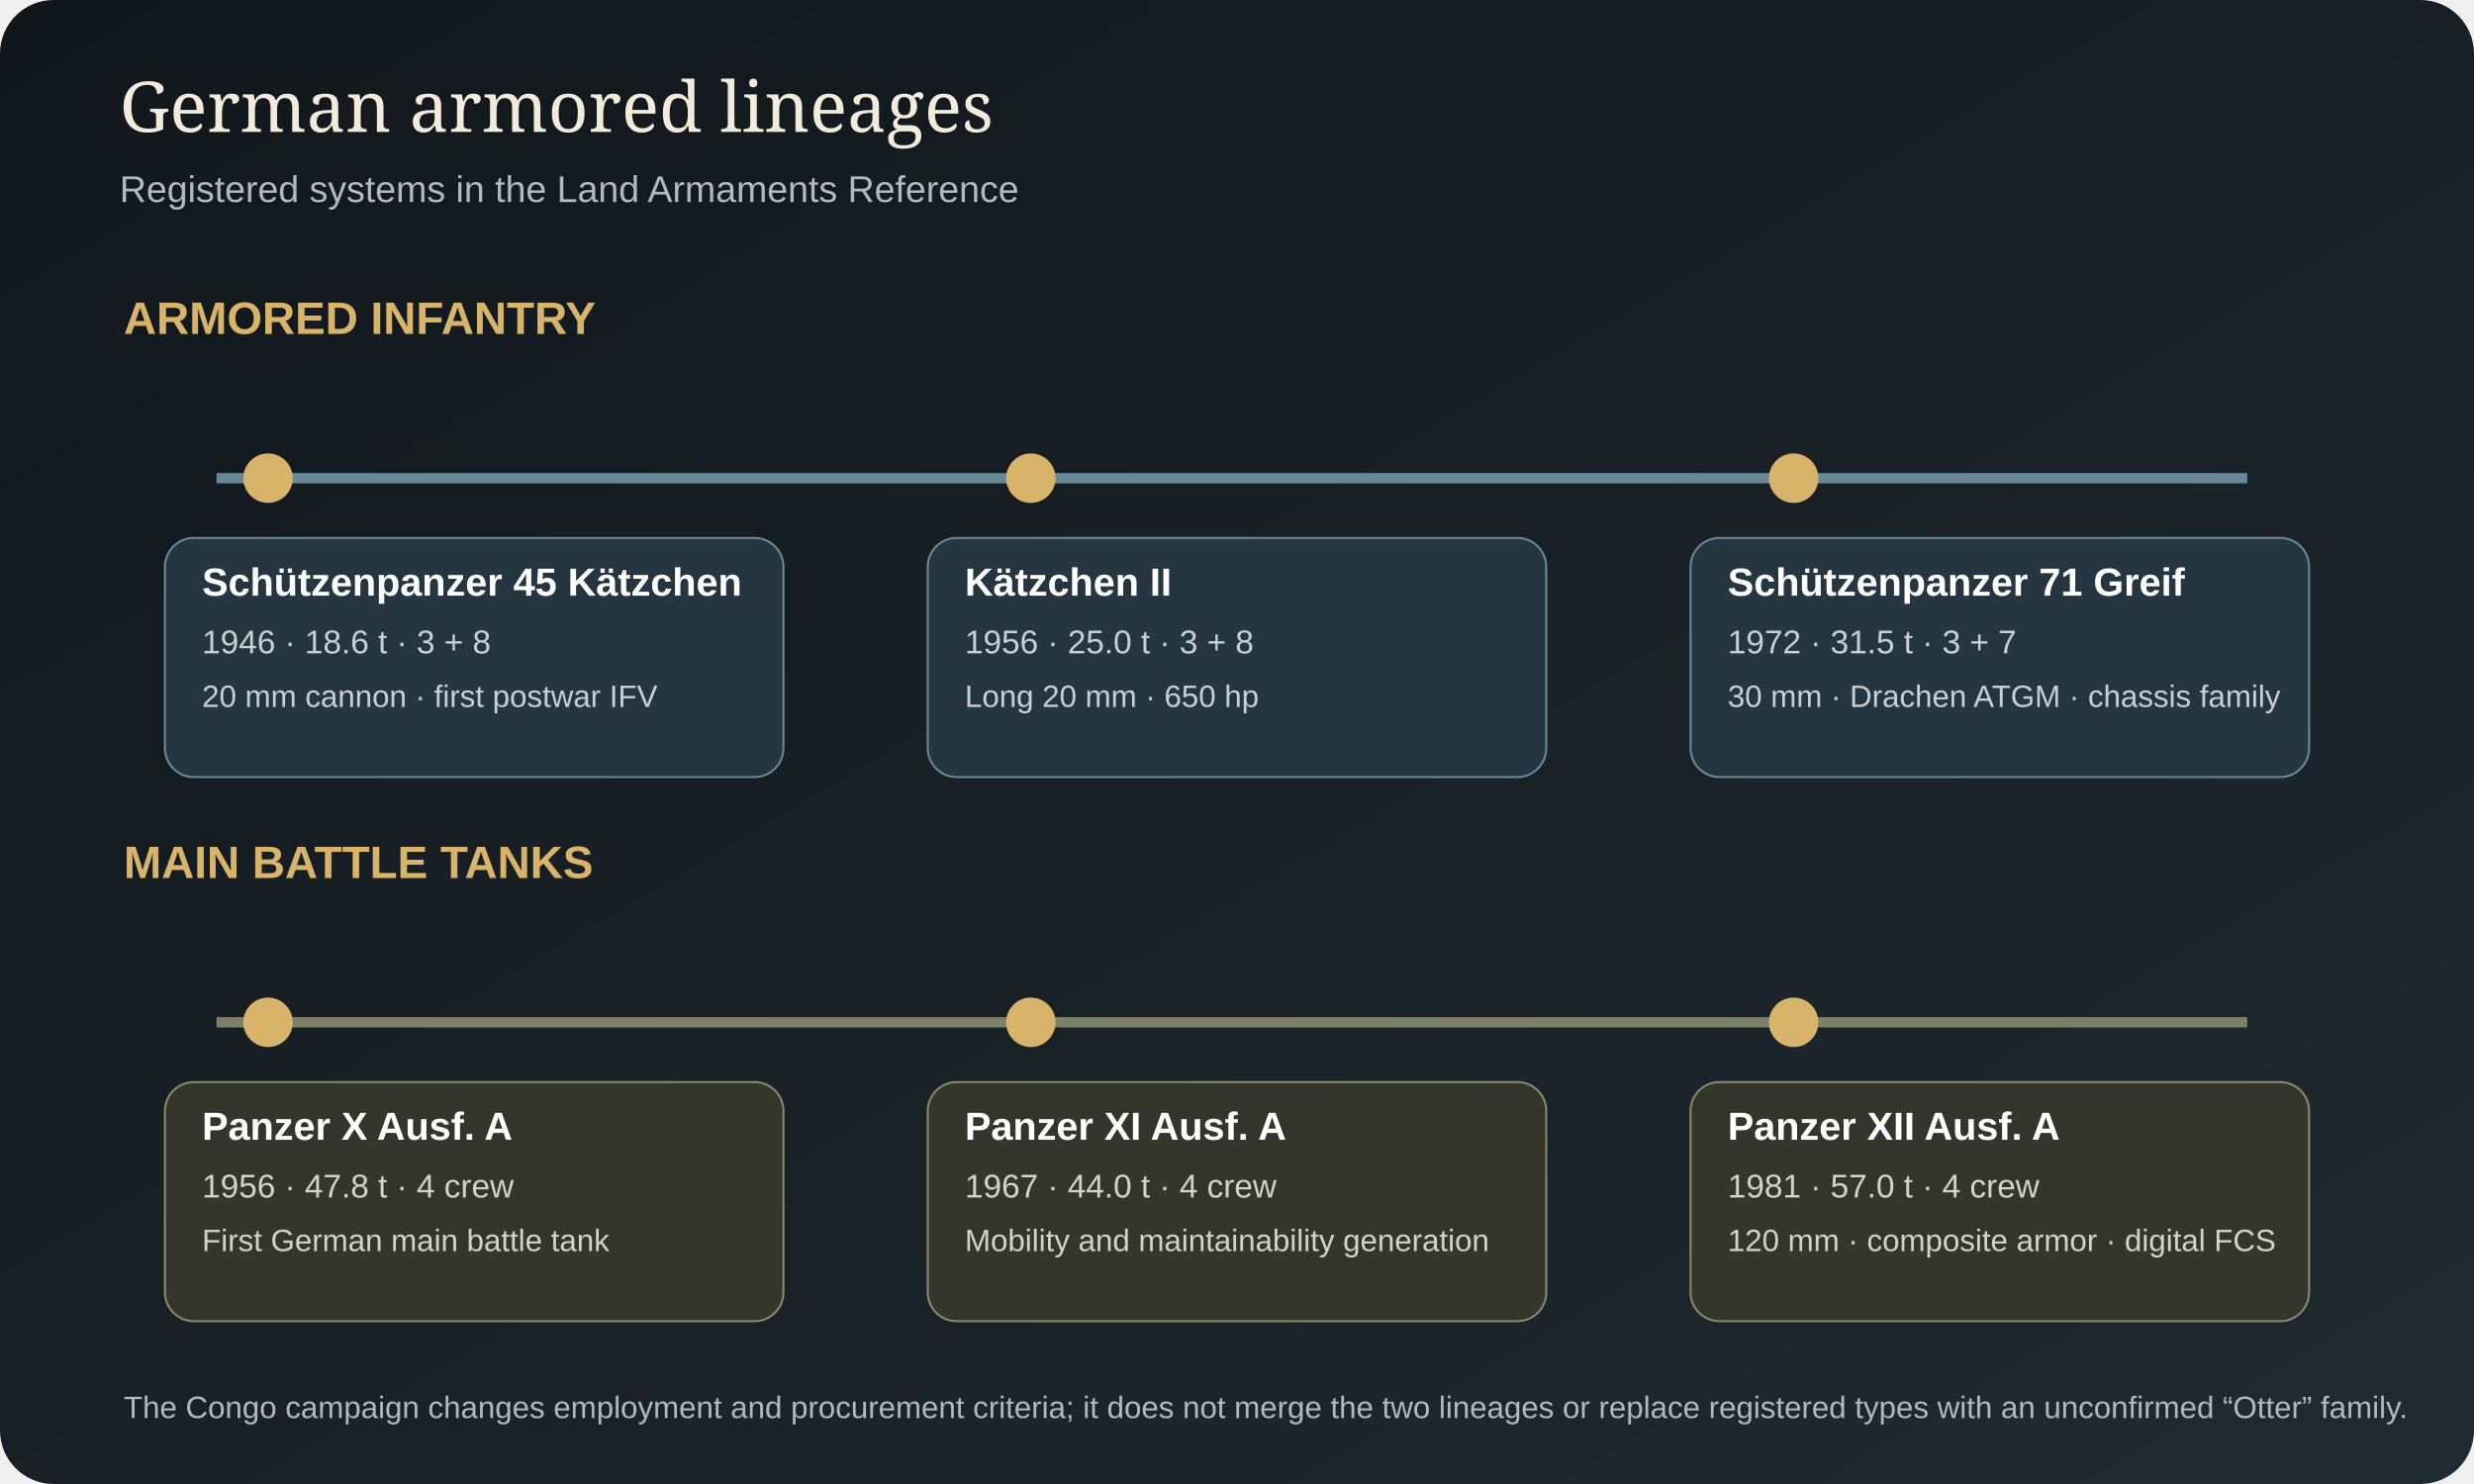
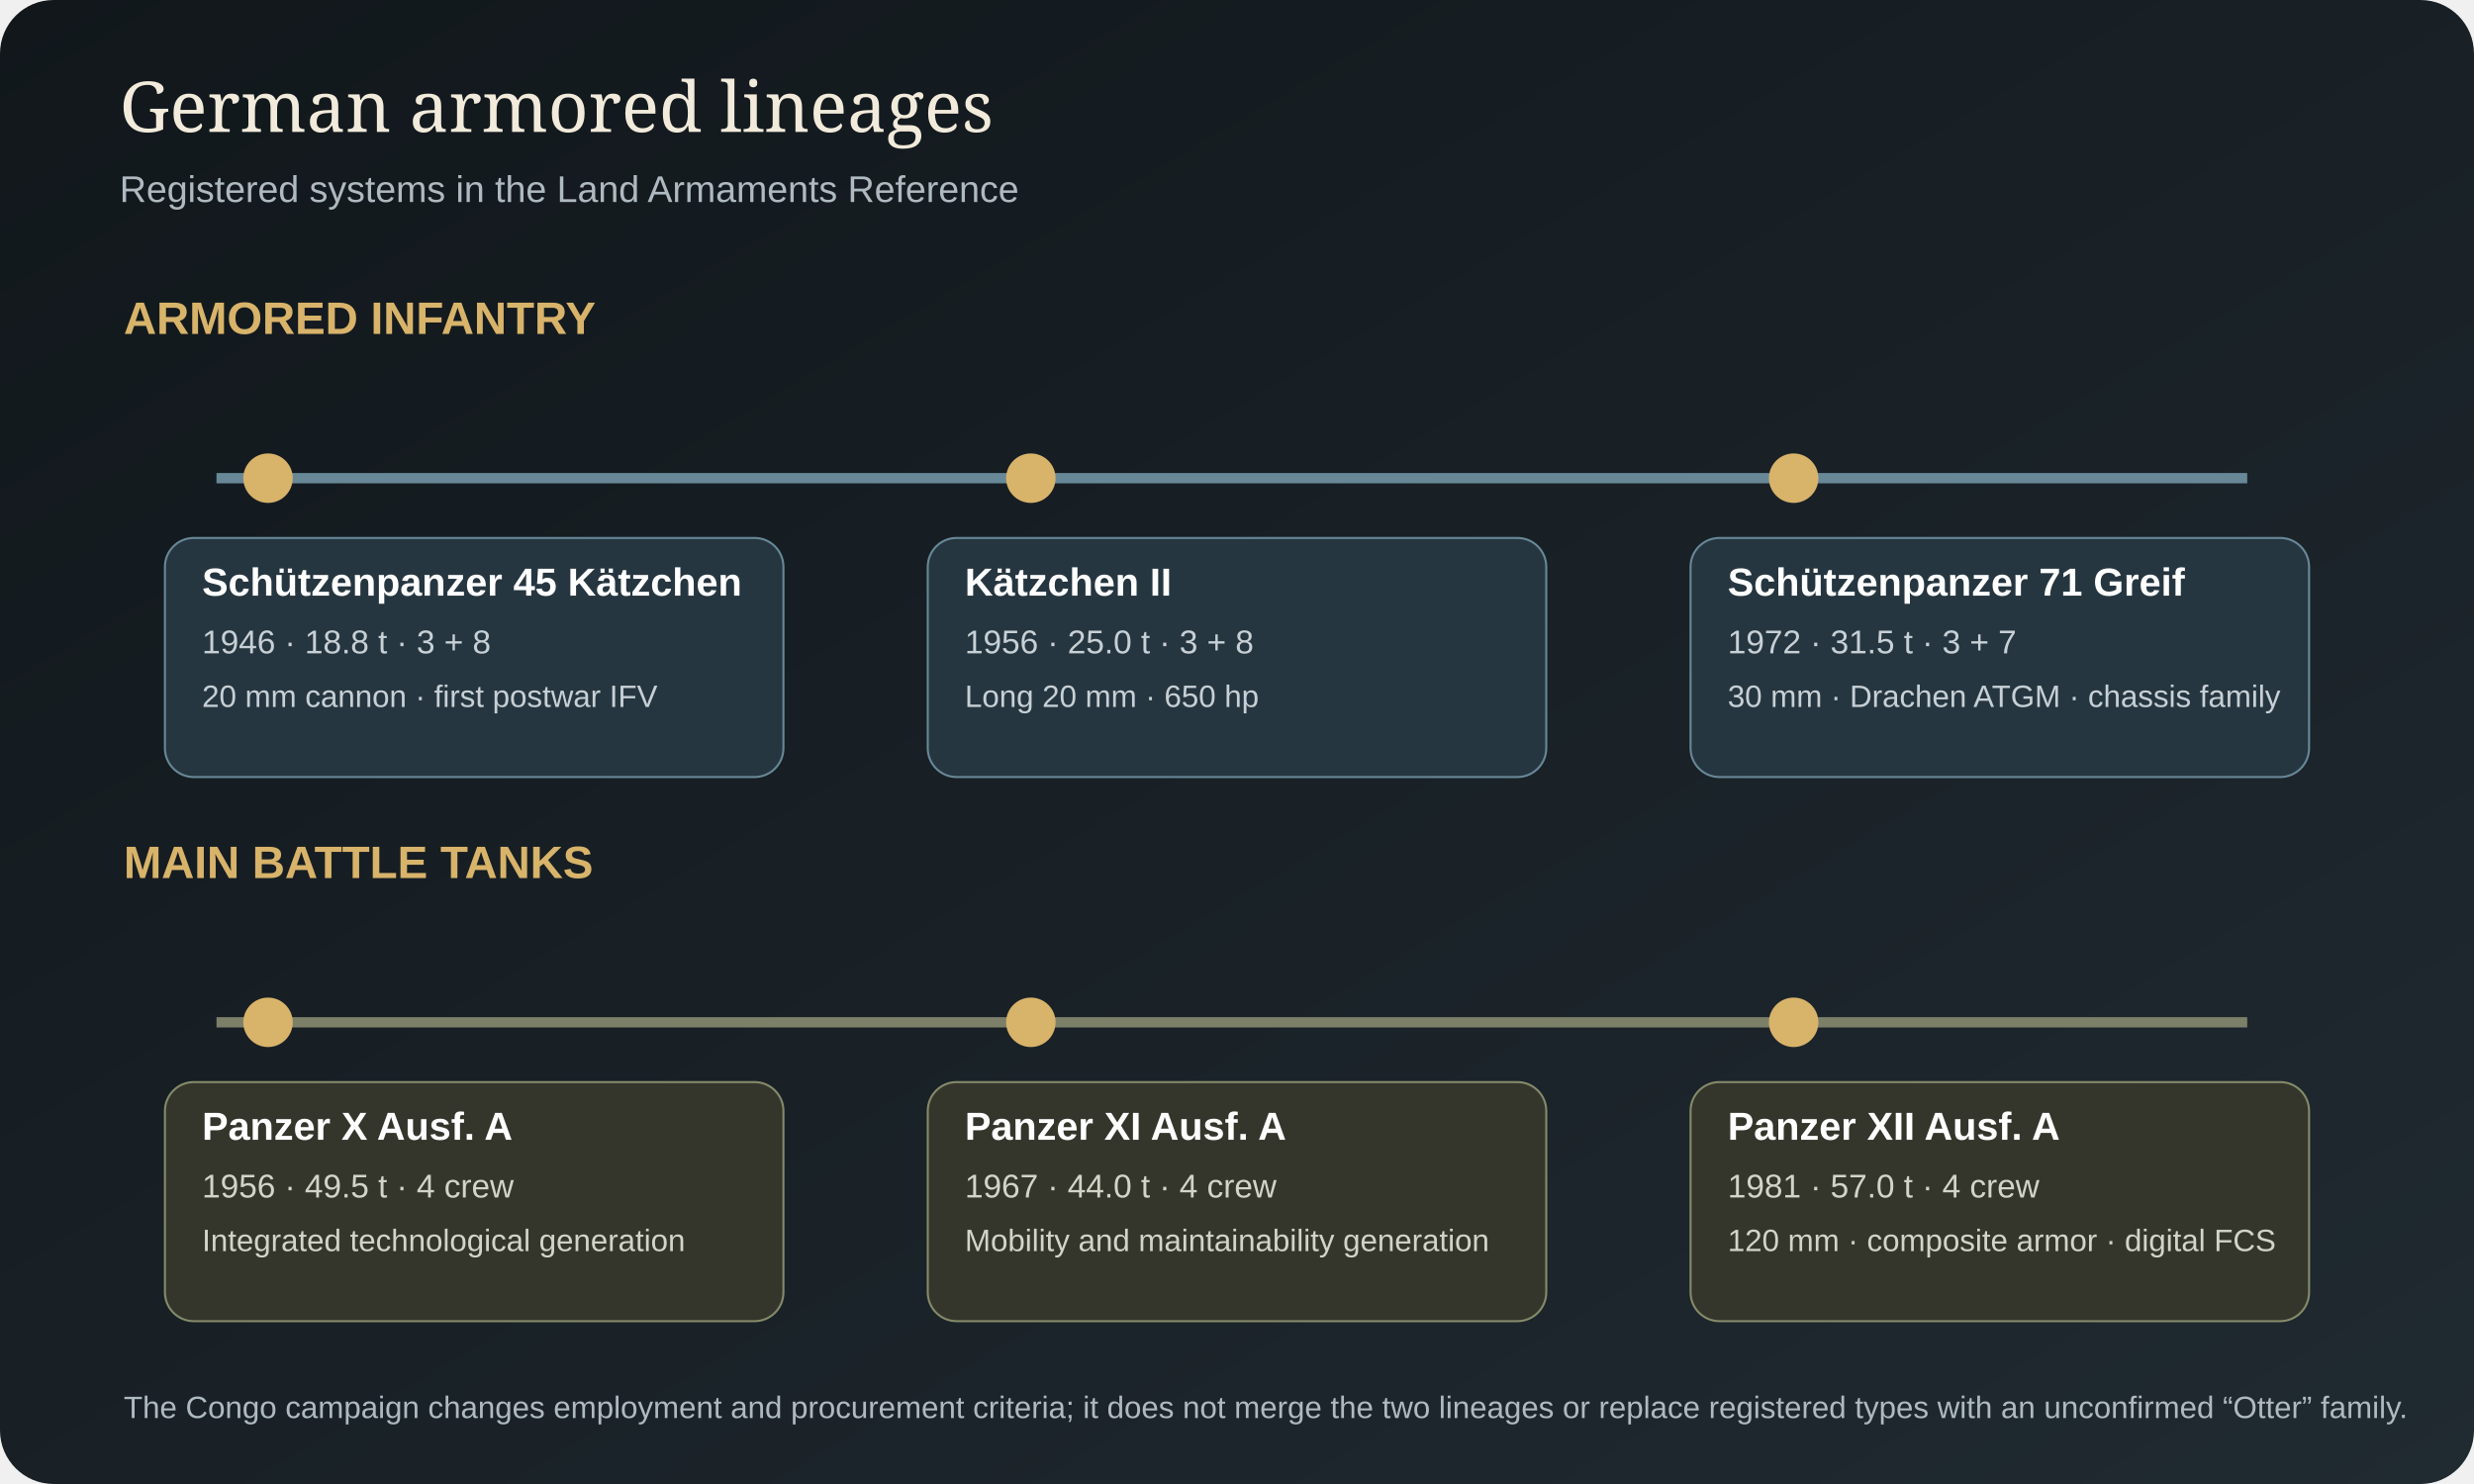
<svg xmlns="http://www.w3.org/2000/svg" viewBox="0 0 1200 720" role="img" aria-labelledby="title desc">
  <defs>
    <linearGradient id="bg2" x1="0" y1="0" x2="1" y2="1">
      <stop stop-color="#11171b" />
      <stop offset="1" stop-color="#202a31" />
    </linearGradient>
  </defs>
  <rect width="1200" height="720" rx="26" fill="url(#bg2)" />
  <text x="58" y="64" fill="#f2eadb" font-family="Georgia,serif" font-size="34">German armored lineages</text>
  <text x="58" y="98" fill="#aeb9c0" font-family="Arial,sans-serif" font-size="18">Registered systems in the Land Armaments Reference</text>
  <g font-family="Arial,sans-serif">
    <text x="60" y="162" fill="#d8b36a" font-size="22" font-weight="700">ARMORED INFANTRY</text>
    <line x1="105" y1="232" x2="1090" y2="232" stroke="#688898" stroke-width="5" />
    <g transform="translate(80 185)">
      <circle cx="50" cy="47" r="12" fill="#d8b36a" />
      <rect y="76" width="300" height="116" rx="14" fill="#263640" stroke="#688898" />
      <text x="18" y="104" fill="#fff" font-size="19" font-weight="700">Schützenpanzer 45 Kätzchen</text>
-       <text x="18" y="132" fill="#c7d0d5" font-size="16">1946 · 18.6 t · 3 + 8</text>
+       <text x="18" y="132" fill="#c7d0d5" font-size="16">1946 · 18.8 t · 3 + 8</text>
      <text x="18" y="158" fill="#c7d0d5" font-size="15">20 mm cannon · first postwar IFV</text>
    </g>
    <g transform="translate(450 185)">
      <circle cx="50" cy="47" r="12" fill="#d8b36a" />
      <rect y="76" width="300" height="116" rx="14" fill="#263640" stroke="#688898" />
      <text x="18" y="104" fill="#fff" font-size="19" font-weight="700">Kätzchen II</text>
      <text x="18" y="132" fill="#c7d0d5" font-size="16">1956 · 25.0 t · 3 + 8</text>
      <text x="18" y="158" fill="#c7d0d5" font-size="15">Long 20 mm · 650 hp</text>
    </g>
    <g transform="translate(820 185)">
      <circle cx="50" cy="47" r="12" fill="#d8b36a" />
      <rect y="76" width="300" height="116" rx="14" fill="#263640" stroke="#688898" />
      <text x="18" y="104" fill="#fff" font-size="19" font-weight="700">Schützenpanzer 71 Greif</text>
      <text x="18" y="132" fill="#c7d0d5" font-size="16">1972 · 31.5 t · 3 + 7</text>
      <text x="18" y="158" fill="#c7d0d5" font-size="15">30 mm · Drachen ATGM · chassis family</text>
    </g>
    <text x="60" y="426" fill="#d8b36a" font-size="22" font-weight="700">MAIN BATTLE TANKS</text>
    <line x1="105" y1="496" x2="1090" y2="496" stroke="#7c8068" stroke-width="5" />
    <g transform="translate(80 449)">
      <circle cx="50" cy="47" r="12" fill="#d8b36a" />
      <rect y="76" width="300" height="116" rx="14" fill="#34362c" stroke="#858a6a" />
      <text x="18" y="104" fill="#fff" font-size="19" font-weight="700">Panzer X Ausf. A</text>
-       <text x="18" y="132" fill="#d2d4c7" font-size="16">1956 · 47.8 t · 4 crew</text>
-       <text x="18" y="158" fill="#d2d4c7" font-size="15">First German main battle tank</text>
+       <text x="18" y="132" fill="#d2d4c7" font-size="16">1956 · 49.5 t · 4 crew</text>
+       <text x="18" y="158" fill="#d2d4c7" font-size="15">Integrated technological generation</text>
    </g>
    <g transform="translate(450 449)">
      <circle cx="50" cy="47" r="12" fill="#d8b36a" />
      <rect y="76" width="300" height="116" rx="14" fill="#34362c" stroke="#858a6a" />
      <text x="18" y="104" fill="#fff" font-size="19" font-weight="700">Panzer XI Ausf. A</text>
      <text x="18" y="132" fill="#d2d4c7" font-size="16">1967 · 44.0 t · 4 crew</text>
      <text x="18" y="158" fill="#d2d4c7" font-size="15">Mobility and maintainability generation</text>
    </g>
    <g transform="translate(820 449)">
      <circle cx="50" cy="47" r="12" fill="#d8b36a" />
      <rect y="76" width="300" height="116" rx="14" fill="#34362c" stroke="#858a6a" />
      <text x="18" y="104" fill="#fff" font-size="19" font-weight="700">Panzer XII Ausf. A</text>
      <text x="18" y="132" fill="#d2d4c7" font-size="16">1981 · 57.0 t · 4 crew</text>
      <text x="18" y="158" fill="#d2d4c7" font-size="15">120 mm · composite armor · digital FCS</text>
    </g>
    <text x="60" y="688" fill="#aeb9c0" font-size="15">The Congo campaign changes employment and procurement criteria; it does not merge the two lineages or replace registered types with an unconfirmed “Otter” family.</text>
  </g>
</svg>
